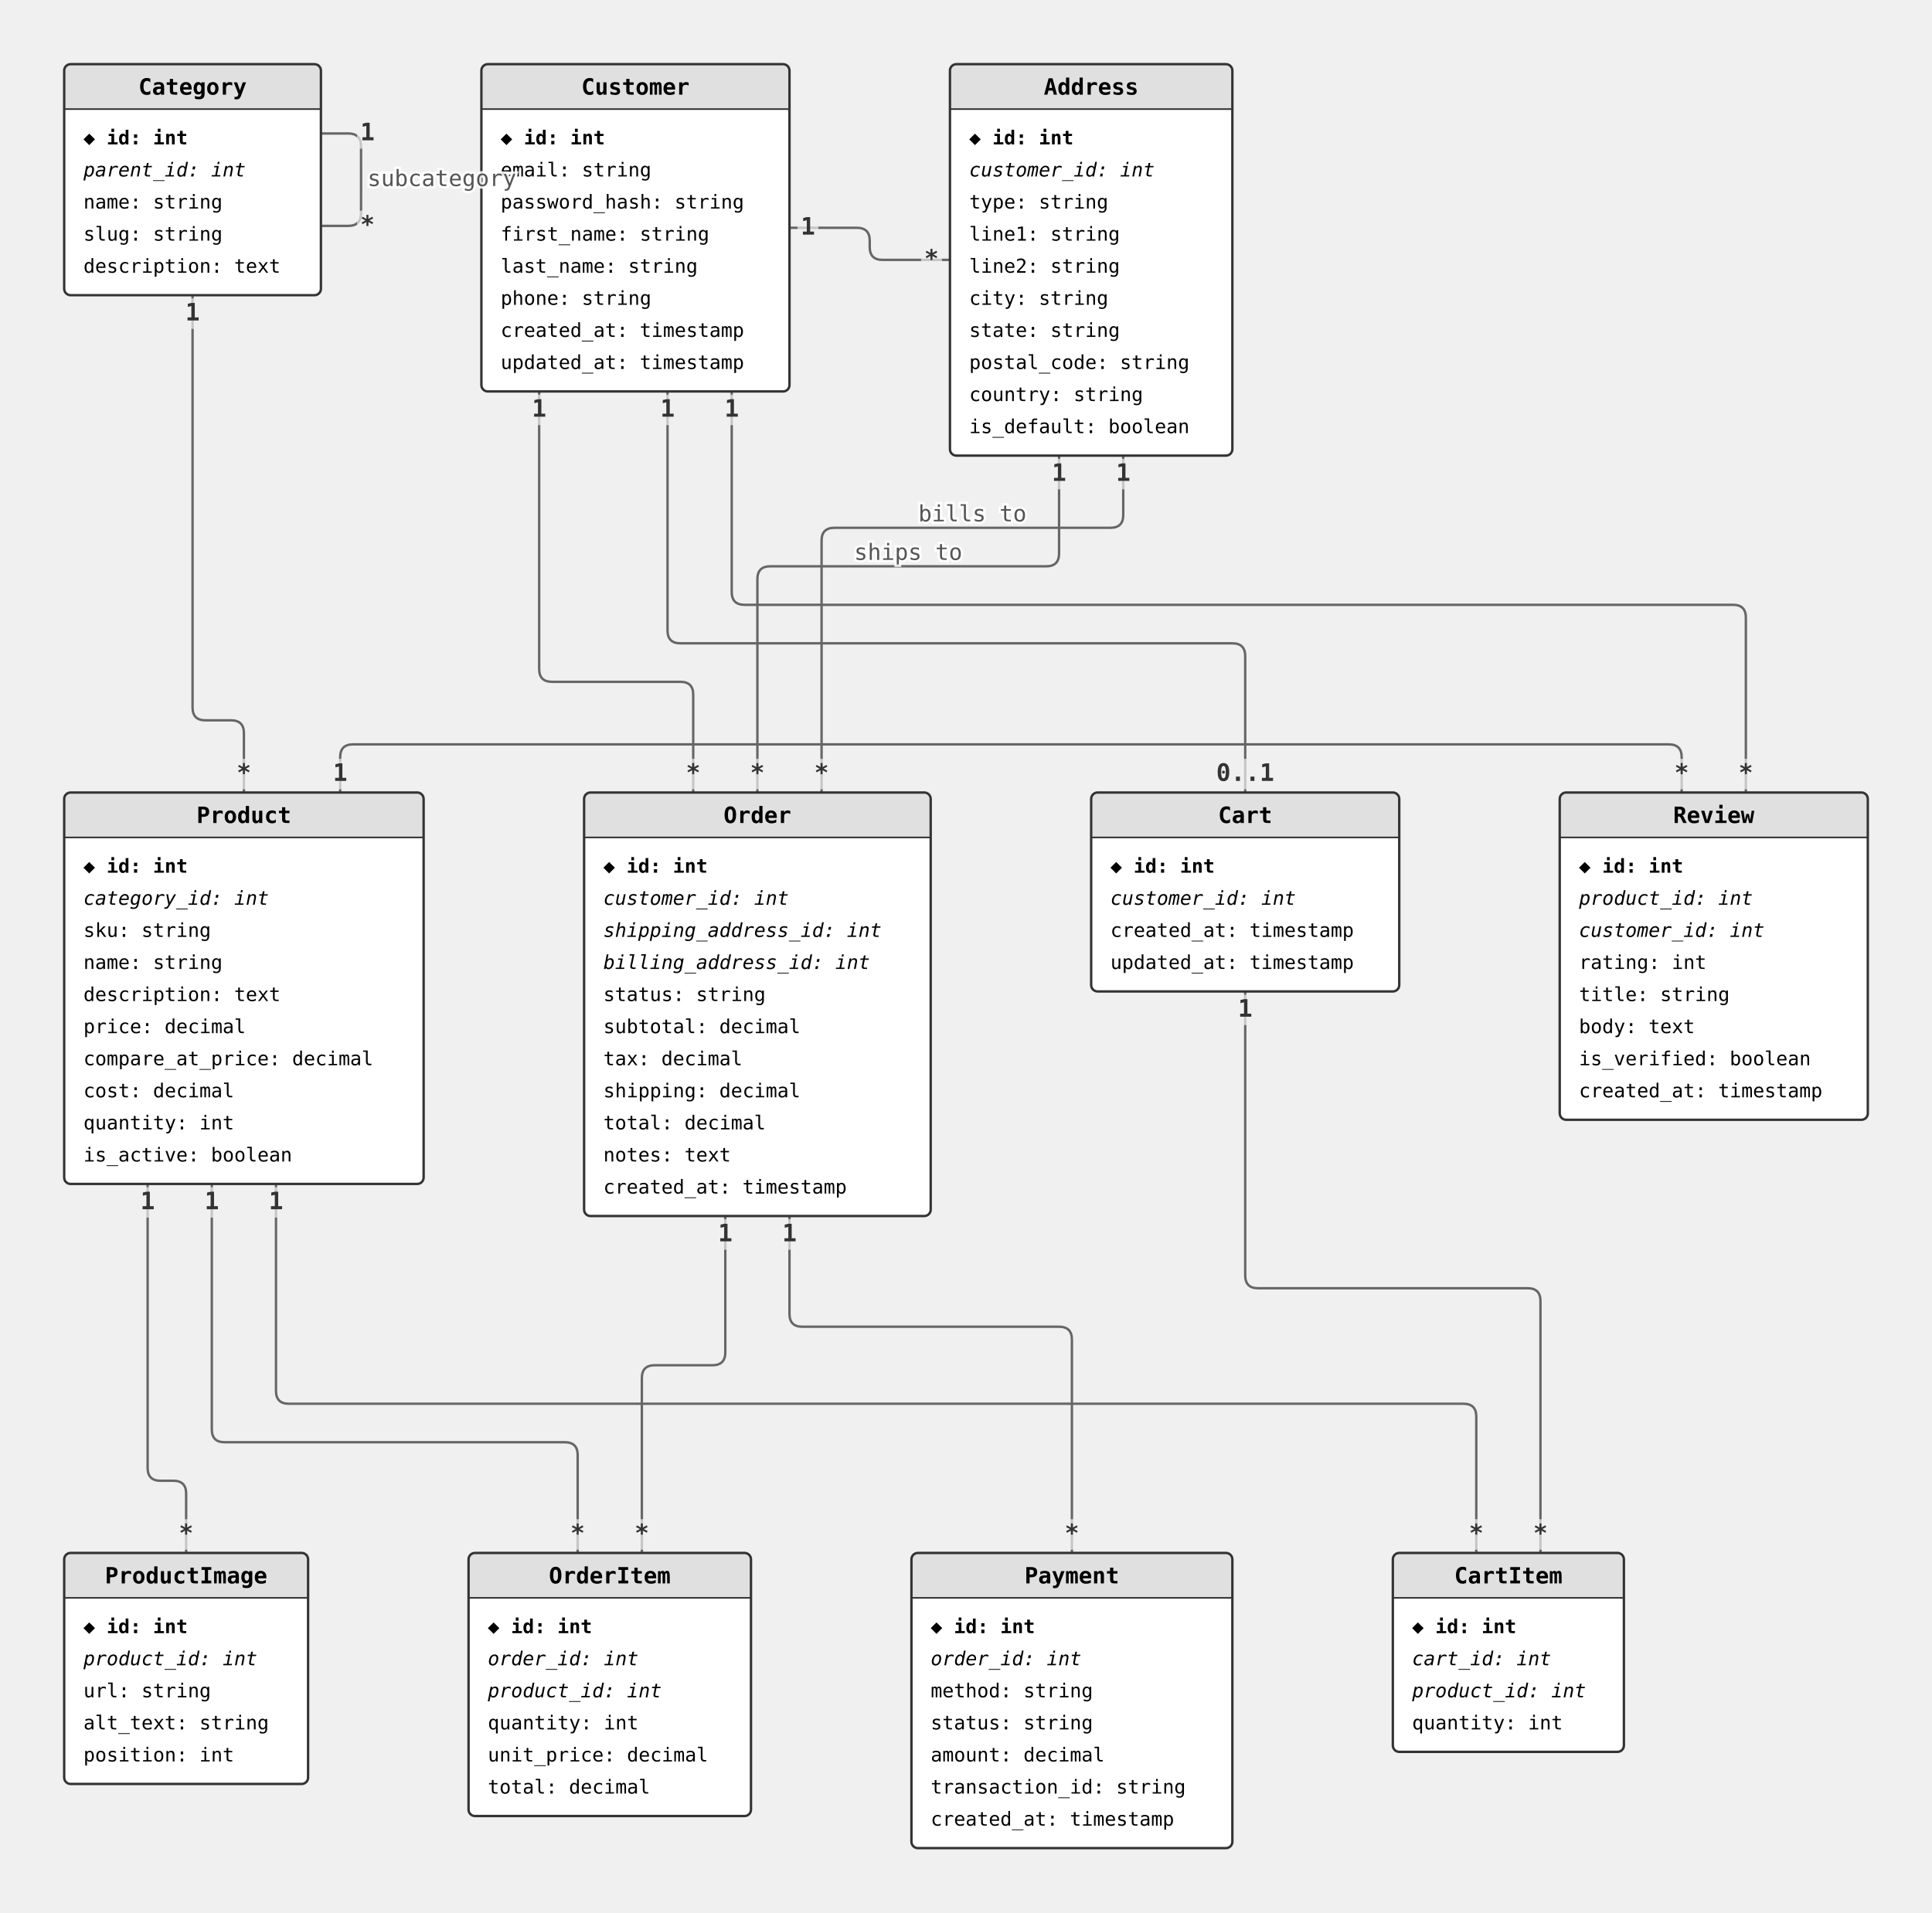
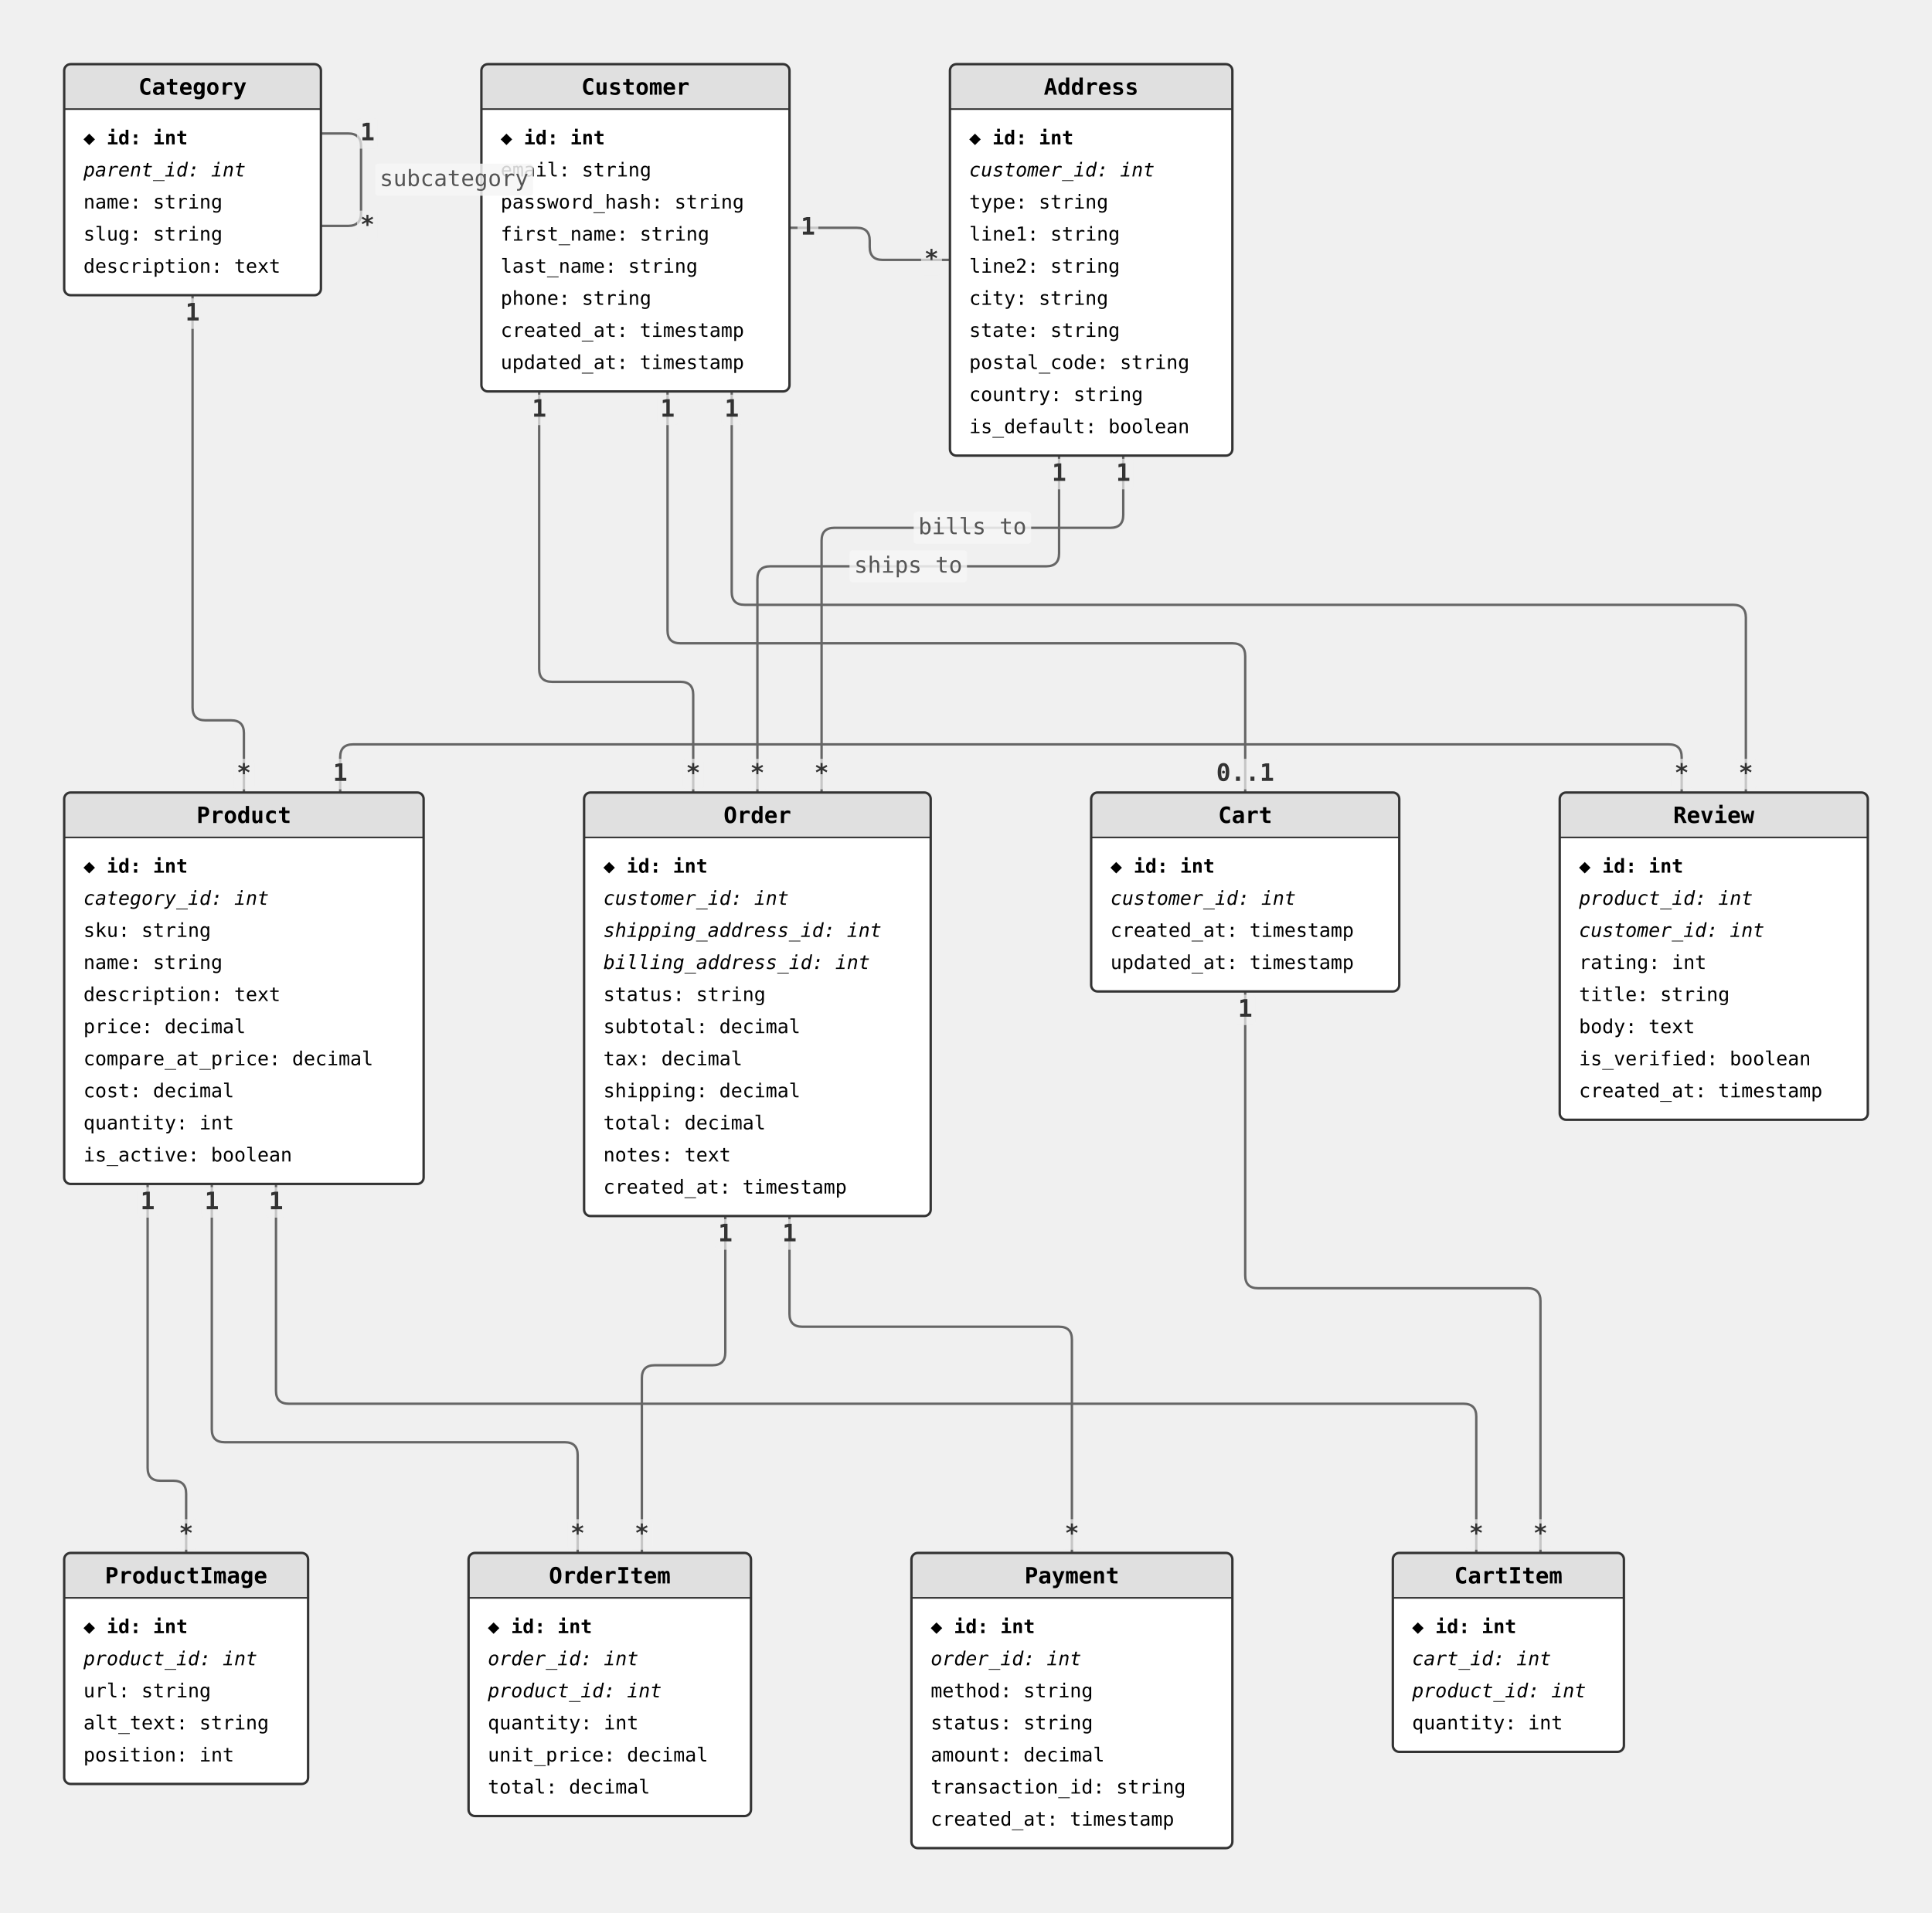
<svg xmlns="http://www.w3.org/2000/svg" width="1204" height="1192" viewBox="0 0 1204 1192">
  <style>
  .entity-bg { fill: #fff; }
  .entity-header { fill: #e0e0e0; }
  .entity-border { fill: none; stroke: #333; stroke-width: 1.5; }
  .entity-name { font-family: monospace; font-size: 14px; font-weight: bold; }
  .column-text { font-family: monospace; font-size: 12px; }
  .pk { font-weight: bold; }
  .fk { font-style: italic; }
  .edge { stroke: #666; stroke-width: 1.5; fill: none; }
-   .edge-label { font-family: monospace; font-size: 14px; fill: #555; paint-order: stroke; stroke: rgba(255,255,255,0.85); stroke-width: 3px; }
+   .edge-label-bg { fill: rgba(245,245,245,0.85); }
+   .edge-label { font-family: monospace; font-size: 14px; fill: #555; }
  .cardinality-bg { fill: rgba(240,240,240,0.7); }
  .cardinality { font-family: monospace; font-size: 15px; font-weight: bold; fill: #333; }
</style>
  <path class="edge" d="M 492 142 L 534 142 Q 542 142 542 150 L 542 154 Q 542 162 550 162 L 592 162" />
  <path class="edge" d="M 416 244 L 416 393 Q 416 401 424 401 L 768 401 Q 776 401 776 409 L 776 494" />
  <path class="edge" d="M 336 244 L 336 417 Q 336 425 344 425 L 424 425 Q 432 425 432 433 L 432 494" />
  <path class="edge" d="M 456 244 L 456 369 Q 456 377 464 377 L 1080 377 Q 1088 377 1088 385 L 1088 494" />
  <path class="edge" d="M 200 83.2 L 217 83.2 Q 225 83.2 225 91.2 L 225 132.8 Q 225 140.8 217 140.8 L 200 140.8" />
  <path class="edge" d="M 120 184 L 120 441 Q 120 449 128 449 L 144 449 Q 152 449 152 457 L 152 494" />
  <path class="edge" d="M 92 738 L 92 915 Q 92 923 100 923 L 108 923 Q 116 923 116 931 L 116 968" />
  <path class="edge" d="M 172 738 L 172 867 Q 172 875 180 875 L 912 875 Q 920 875 920 883 L 920 968" />
  <path class="edge" d="M 132 738 L 132 891 Q 132 899 140 899 L 352 899 Q 360 899 360 907 L 360 968" />
  <path class="edge" d="M 212 494 L 212 472 Q 212 464 220 464 L 1040 464 Q 1048 464 1048 472 L 1048 494" />
  <path class="edge" d="M 776 618 L 776 795 Q 776 803 784 803 L 952 803 Q 960 803 960 811 L 960 968" />
  <path class="edge" d="M 452 758 L 452 843 Q 452 851 444 851 L 408 851 Q 400 851 400 859 L 400 968" />
  <path class="edge" d="M 492 758 L 492 819 Q 492 827 500 827 L 660 827 Q 668 827 668 835 L 668 968" />
  <path class="edge" d="M 660 284 L 660 345 Q 660 353 652 353 L 480 353 Q 472 353 472 361 L 472 494" />
  <path class="edge" d="M 700 284 L 700 321 Q 700 329 692 329 L 520 329 Q 512 329 512 337 L 512 494" />
  <rect class="entity-bg" x="40" y="40" width="160" height="144" rx="4" />
  <rect class="entity-header" x="40" y="40" width="160" height="28" rx="4" />
  <rect class="entity-header" x="40" y="64" width="160" height="4" />
  <text class="entity-name" x="120" y="59" text-anchor="middle">Category</text>
  <line x1="40" y1="68" x2="200" y2="68" stroke="#333" stroke-width="1" />
  <text class="column-text pk" x="52" y="90">◆ id: int</text>
  <text class="column-text fk" x="52" y="110">  parent_id: int</text>
  <text class="column-text" x="52" y="130">  name: string</text>
  <text class="column-text" x="52" y="150">  slug: string</text>
  <text class="column-text" x="52" y="170">  description: text</text>
  <rect class="entity-border" x="40" y="40" width="160" height="144" rx="4" />
  <rect class="entity-bg" x="300" y="40" width="192" height="204" rx="4" />
  <rect class="entity-header" x="300" y="40" width="192" height="28" rx="4" />
  <rect class="entity-header" x="300" y="64" width="192" height="4" />
  <text class="entity-name" x="396" y="59" text-anchor="middle">Customer</text>
  <line x1="300" y1="68" x2="492" y2="68" stroke="#333" stroke-width="1" />
  <text class="column-text pk" x="312" y="90">◆ id: int</text>
  <text class="column-text" x="312" y="110">  email: string</text>
  <text class="column-text" x="312" y="130">  password_hash: string</text>
  <text class="column-text" x="312" y="150">  first_name: string</text>
  <text class="column-text" x="312" y="170">  last_name: string</text>
  <text class="column-text" x="312" y="190">  phone: string</text>
  <text class="column-text" x="312" y="210">  created_at: timestamp</text>
  <text class="column-text" x="312" y="230">  updated_at: timestamp</text>
  <rect class="entity-border" x="300" y="40" width="192" height="204" rx="4" />
  <rect class="entity-bg" x="592" y="40" width="176" height="244" rx="4" />
  <rect class="entity-header" x="592" y="40" width="176" height="28" rx="4" />
  <rect class="entity-header" x="592" y="64" width="176" height="4" />
  <text class="entity-name" x="680" y="59" text-anchor="middle">Address</text>
  <line x1="592" y1="68" x2="768" y2="68" stroke="#333" stroke-width="1" />
  <text class="column-text pk" x="604" y="90">◆ id: int</text>
  <text class="column-text fk" x="604" y="110">  customer_id: int</text>
  <text class="column-text" x="604" y="130">  type: string</text>
  <text class="column-text" x="604" y="150">  line1: string</text>
  <text class="column-text" x="604" y="170">  line2: string</text>
  <text class="column-text" x="604" y="190">  city: string</text>
  <text class="column-text" x="604" y="210">  state: string</text>
  <text class="column-text" x="604" y="230">  postal_code: string</text>
  <text class="column-text" x="604" y="250">  country: string</text>
  <text class="column-text" x="604" y="270">  is_default: boolean</text>
  <rect class="entity-border" x="592" y="40" width="176" height="244" rx="4" />
  <rect class="entity-bg" x="40" y="494" width="224" height="244" rx="4" />
  <rect class="entity-header" x="40" y="494" width="224" height="28" rx="4" />
  <rect class="entity-header" x="40" y="518" width="224" height="4" />
  <text class="entity-name" x="152" y="513" text-anchor="middle">Product</text>
  <line x1="40" y1="522" x2="264" y2="522" stroke="#333" stroke-width="1" />
  <text class="column-text pk" x="52" y="544">◆ id: int</text>
  <text class="column-text fk" x="52" y="564">  category_id: int</text>
  <text class="column-text" x="52" y="584">  sku: string</text>
  <text class="column-text" x="52" y="604">  name: string</text>
  <text class="column-text" x="52" y="624">  description: text</text>
  <text class="column-text" x="52" y="644">  price: decimal</text>
  <text class="column-text" x="52" y="664">  compare_at_price: decimal</text>
  <text class="column-text" x="52" y="684">  cost: decimal</text>
  <text class="column-text" x="52" y="704">  quantity: int</text>
  <text class="column-text" x="52" y="724">  is_active: boolean</text>
  <rect class="entity-border" x="40" y="494" width="224" height="244" rx="4" />
  <rect class="entity-bg" x="364" y="494" width="216" height="264" rx="4" />
  <rect class="entity-header" x="364" y="494" width="216" height="28" rx="4" />
  <rect class="entity-header" x="364" y="518" width="216" height="4" />
  <text class="entity-name" x="472" y="513" text-anchor="middle">Order</text>
  <line x1="364" y1="522" x2="580" y2="522" stroke="#333" stroke-width="1" />
  <text class="column-text pk" x="376" y="544">◆ id: int</text>
  <text class="column-text fk" x="376" y="564">  customer_id: int</text>
  <text class="column-text fk" x="376" y="584">  shipping_address_id: int</text>
  <text class="column-text fk" x="376" y="604">  billing_address_id: int</text>
  <text class="column-text" x="376" y="624">  status: string</text>
  <text class="column-text" x="376" y="644">  subtotal: decimal</text>
  <text class="column-text" x="376" y="664">  tax: decimal</text>
  <text class="column-text" x="376" y="684">  shipping: decimal</text>
  <text class="column-text" x="376" y="704">  total: decimal</text>
  <text class="column-text" x="376" y="724">  notes: text</text>
  <text class="column-text" x="376" y="744">  created_at: timestamp</text>
  <rect class="entity-border" x="364" y="494" width="216" height="264" rx="4" />
  <rect class="entity-bg" x="680" y="494" width="192" height="124" rx="4" />
  <rect class="entity-header" x="680" y="494" width="192" height="28" rx="4" />
  <rect class="entity-header" x="680" y="518" width="192" height="4" />
  <text class="entity-name" x="776" y="513" text-anchor="middle">Cart</text>
  <line x1="680" y1="522" x2="872" y2="522" stroke="#333" stroke-width="1" />
  <text class="column-text pk" x="692" y="544">◆ id: int</text>
  <text class="column-text fk" x="692" y="564">  customer_id: int</text>
  <text class="column-text" x="692" y="584">  created_at: timestamp</text>
  <text class="column-text" x="692" y="604">  updated_at: timestamp</text>
  <rect class="entity-border" x="680" y="494" width="192" height="124" rx="4" />
  <rect class="entity-bg" x="972" y="494" width="192" height="204" rx="4" />
  <rect class="entity-header" x="972" y="494" width="192" height="28" rx="4" />
  <rect class="entity-header" x="972" y="518" width="192" height="4" />
  <text class="entity-name" x="1068" y="513" text-anchor="middle">Review</text>
  <line x1="972" y1="522" x2="1164" y2="522" stroke="#333" stroke-width="1" />
  <text class="column-text pk" x="984" y="544">◆ id: int</text>
  <text class="column-text fk" x="984" y="564">  product_id: int</text>
  <text class="column-text fk" x="984" y="584">  customer_id: int</text>
  <text class="column-text" x="984" y="604">  rating: int</text>
  <text class="column-text" x="984" y="624">  title: string</text>
  <text class="column-text" x="984" y="644">  body: text</text>
  <text class="column-text" x="984" y="664">  is_verified: boolean</text>
  <text class="column-text" x="984" y="684">  created_at: timestamp</text>
  <rect class="entity-border" x="972" y="494" width="192" height="204" rx="4" />
  <rect class="entity-bg" x="40" y="968" width="152" height="144" rx="4" />
  <rect class="entity-header" x="40" y="968" width="152" height="28" rx="4" />
  <rect class="entity-header" x="40" y="992" width="152" height="4" />
  <text class="entity-name" x="116" y="987" text-anchor="middle">ProductImage</text>
  <line x1="40" y1="996" x2="192" y2="996" stroke="#333" stroke-width="1" />
  <text class="column-text pk" x="52" y="1018">◆ id: int</text>
  <text class="column-text fk" x="52" y="1038">  product_id: int</text>
  <text class="column-text" x="52" y="1058">  url: string</text>
  <text class="column-text" x="52" y="1078">  alt_text: string</text>
  <text class="column-text" x="52" y="1098">  position: int</text>
  <rect class="entity-border" x="40" y="968" width="152" height="144" rx="4" />
  <rect class="entity-bg" x="292" y="968" width="176" height="164" rx="4" />
  <rect class="entity-header" x="292" y="968" width="176" height="28" rx="4" />
  <rect class="entity-header" x="292" y="992" width="176" height="4" />
  <text class="entity-name" x="380" y="987" text-anchor="middle">OrderItem</text>
  <line x1="292" y1="996" x2="468" y2="996" stroke="#333" stroke-width="1" />
  <text class="column-text pk" x="304" y="1018">◆ id: int</text>
  <text class="column-text fk" x="304" y="1038">  order_id: int</text>
  <text class="column-text fk" x="304" y="1058">  product_id: int</text>
  <text class="column-text" x="304" y="1078">  quantity: int</text>
  <text class="column-text" x="304" y="1098">  unit_price: decimal</text>
  <text class="column-text" x="304" y="1118">  total: decimal</text>
  <rect class="entity-border" x="292" y="968" width="176" height="164" rx="4" />
  <rect class="entity-bg" x="568" y="968" width="200" height="184" rx="4" />
  <rect class="entity-header" x="568" y="968" width="200" height="28" rx="4" />
  <rect class="entity-header" x="568" y="992" width="200" height="4" />
  <text class="entity-name" x="668" y="987" text-anchor="middle">Payment</text>
  <line x1="568" y1="996" x2="768" y2="996" stroke="#333" stroke-width="1" />
  <text class="column-text pk" x="580" y="1018">◆ id: int</text>
  <text class="column-text fk" x="580" y="1038">  order_id: int</text>
  <text class="column-text" x="580" y="1058">  method: string</text>
  <text class="column-text" x="580" y="1078">  status: string</text>
  <text class="column-text" x="580" y="1098">  amount: decimal</text>
  <text class="column-text" x="580" y="1118">  transaction_id: string</text>
  <text class="column-text" x="580" y="1138">  created_at: timestamp</text>
  <rect class="entity-border" x="568" y="968" width="200" height="184" rx="4" />
  <rect class="entity-bg" x="868" y="968" width="144" height="124" rx="4" />
  <rect class="entity-header" x="868" y="968" width="144" height="28" rx="4" />
  <rect class="entity-header" x="868" y="992" width="144" height="4" />
  <text class="entity-name" x="940" y="987" text-anchor="middle">CartItem</text>
  <line x1="868" y1="996" x2="1012" y2="996" stroke="#333" stroke-width="1" />
  <text class="column-text pk" x="880" y="1018">◆ id: int</text>
  <text class="column-text fk" x="880" y="1038">  cart_id: int</text>
  <text class="column-text fk" x="880" y="1058">  product_id: int</text>
  <text class="column-text" x="880" y="1078">  quantity: int</text>
  <rect class="entity-border" x="868" y="968" width="144" height="124" rx="4" />
  <rect class="cardinality-bg" x="497.0" y="132.5" width="13.0" height="19.0" rx="2" />
  <text class="cardinality" x="503.5" y="142" text-anchor="middle" dominant-baseline="middle">1</text>
  <rect class="cardinality-bg" x="574.0" y="152.5" width="13.0" height="19.0" rx="2" />
  <text class="cardinality" x="580.5" y="162" text-anchor="middle" dominant-baseline="middle">*</text>
  <rect class="cardinality-bg" x="409.5" y="246.0" width="13.0" height="19.0" rx="2" />
  <text class="cardinality" x="416" y="255.5" text-anchor="middle" dominant-baseline="middle">1</text>
  <rect class="cardinality-bg" x="756.0" y="473.0" width="40.0" height="19.0" rx="2" />
  <text class="cardinality" x="776" y="482.5" text-anchor="middle" dominant-baseline="middle">0..1</text>
  <rect class="cardinality-bg" x="329.5" y="246.0" width="13.0" height="19.0" rx="2" />
  <text class="cardinality" x="336" y="255.5" text-anchor="middle" dominant-baseline="middle">1</text>
  <rect class="cardinality-bg" x="425.5" y="473.0" width="13.0" height="19.0" rx="2" />
  <text class="cardinality" x="432" y="482.5" text-anchor="middle" dominant-baseline="middle">*</text>
  <rect class="cardinality-bg" x="449.5" y="246.0" width="13.0" height="19.0" rx="2" />
  <text class="cardinality" x="456" y="255.5" text-anchor="middle" dominant-baseline="middle">1</text>
  <rect class="cardinality-bg" x="1081.5" y="473.0" width="13.0" height="19.0" rx="2" />
  <text class="cardinality" x="1088" y="482.5" text-anchor="middle" dominant-baseline="middle">*</text>
  <rect class="cardinality-bg" x="222.5" y="73.7" width="13.0" height="19.0" rx="2" />
  <text class="cardinality" x="229" y="83.2" text-anchor="middle" dominant-baseline="middle">1</text>
  <rect class="cardinality-bg" x="222.5" y="131.3" width="13.0" height="19.0" rx="2" />
  <text class="cardinality" x="229" y="140.8" text-anchor="middle" dominant-baseline="middle">*</text>
-   <text class="edge-label" x="229" y="112" text-anchor="start" dominant-baseline="middle">subcategory</text>
+   <rect class="edge-label-bg" x="233.8" y="102.0" width="98.4" height="20.0" rx="2" />
+   <text class="edge-label" x="283" y="112" text-anchor="middle" dominant-baseline="middle">subcategory</text>
  <rect class="cardinality-bg" x="113.5" y="186.0" width="13.0" height="19.0" rx="2" />
  <text class="cardinality" x="120" y="195.5" text-anchor="middle" dominant-baseline="middle">1</text>
  <rect class="cardinality-bg" x="145.5" y="473.0" width="13.0" height="19.0" rx="2" />
  <text class="cardinality" x="152" y="482.5" text-anchor="middle" dominant-baseline="middle">*</text>
  <rect class="cardinality-bg" x="85.5" y="740.0" width="13.0" height="19.0" rx="2" />
  <text class="cardinality" x="92" y="749.5" text-anchor="middle" dominant-baseline="middle">1</text>
  <rect class="cardinality-bg" x="109.5" y="947.0" width="13.0" height="19.0" rx="2" />
  <text class="cardinality" x="116" y="956.5" text-anchor="middle" dominant-baseline="middle">*</text>
  <rect class="cardinality-bg" x="165.5" y="740.0" width="13.0" height="19.0" rx="2" />
  <text class="cardinality" x="172" y="749.5" text-anchor="middle" dominant-baseline="middle">1</text>
  <rect class="cardinality-bg" x="913.5" y="947.0" width="13.0" height="19.0" rx="2" />
  <text class="cardinality" x="920" y="956.5" text-anchor="middle" dominant-baseline="middle">*</text>
  <rect class="cardinality-bg" x="125.5" y="740.0" width="13.0" height="19.0" rx="2" />
  <text class="cardinality" x="132" y="749.5" text-anchor="middle" dominant-baseline="middle">1</text>
  <rect class="cardinality-bg" x="353.5" y="947.0" width="13.0" height="19.0" rx="2" />
  <text class="cardinality" x="360" y="956.5" text-anchor="middle" dominant-baseline="middle">*</text>
  <rect class="cardinality-bg" x="205.5" y="473.0" width="13.0" height="19.0" rx="2" />
  <text class="cardinality" x="212" y="482.5" text-anchor="middle" dominant-baseline="middle">1</text>
  <rect class="cardinality-bg" x="1041.5" y="473.0" width="13.0" height="19.0" rx="2" />
  <text class="cardinality" x="1048" y="482.5" text-anchor="middle" dominant-baseline="middle">*</text>
  <rect class="cardinality-bg" x="769.5" y="620.0" width="13.0" height="19.0" rx="2" />
  <text class="cardinality" x="776" y="629.5" text-anchor="middle" dominant-baseline="middle">1</text>
  <rect class="cardinality-bg" x="953.5" y="947.0" width="13.0" height="19.0" rx="2" />
  <text class="cardinality" x="960" y="956.5" text-anchor="middle" dominant-baseline="middle">*</text>
  <rect class="cardinality-bg" x="445.5" y="760.0" width="13.0" height="19.0" rx="2" />
  <text class="cardinality" x="452" y="769.5" text-anchor="middle" dominant-baseline="middle">1</text>
  <rect class="cardinality-bg" x="393.5" y="947.0" width="13.0" height="19.0" rx="2" />
  <text class="cardinality" x="400" y="956.5" text-anchor="middle" dominant-baseline="middle">*</text>
  <rect class="cardinality-bg" x="485.5" y="760.0" width="13.0" height="19.0" rx="2" />
  <text class="cardinality" x="492" y="769.5" text-anchor="middle" dominant-baseline="middle">1</text>
  <rect class="cardinality-bg" x="661.5" y="947.0" width="13.0" height="19.0" rx="2" />
  <text class="cardinality" x="668" y="956.5" text-anchor="middle" dominant-baseline="middle">*</text>
  <rect class="cardinality-bg" x="653.5" y="286.0" width="13.0" height="19.0" rx="2" />
  <text class="cardinality" x="660" y="295.5" text-anchor="middle" dominant-baseline="middle">1</text>
  <rect class="cardinality-bg" x="465.5" y="473.0" width="13.0" height="19.0" rx="2" />
  <text class="cardinality" x="472" y="482.5" text-anchor="middle" dominant-baseline="middle">*</text>
-   <text class="edge-label" x="566" y="349" text-anchor="middle" dominant-baseline="alphabetic">ships to</text>
+   <rect class="edge-label-bg" x="529.4" y="343.0" width="73.2" height="20.0" rx="2" />
+   <text class="edge-label" x="566" y="353" text-anchor="middle" dominant-baseline="middle">ships to</text>
  <rect class="cardinality-bg" x="693.5" y="286.0" width="13.0" height="19.0" rx="2" />
  <text class="cardinality" x="700" y="295.5" text-anchor="middle" dominant-baseline="middle">1</text>
  <rect class="cardinality-bg" x="505.5" y="473.0" width="13.0" height="19.0" rx="2" />
  <text class="cardinality" x="512" y="482.5" text-anchor="middle" dominant-baseline="middle">*</text>
-   <text class="edge-label" x="606" y="325" text-anchor="middle" dominant-baseline="alphabetic">bills to</text>
+   <rect class="edge-label-bg" x="569.4" y="319.0" width="73.2" height="20.0" rx="2" />
+   <text class="edge-label" x="606" y="329" text-anchor="middle" dominant-baseline="middle">bills to</text>
</svg>
